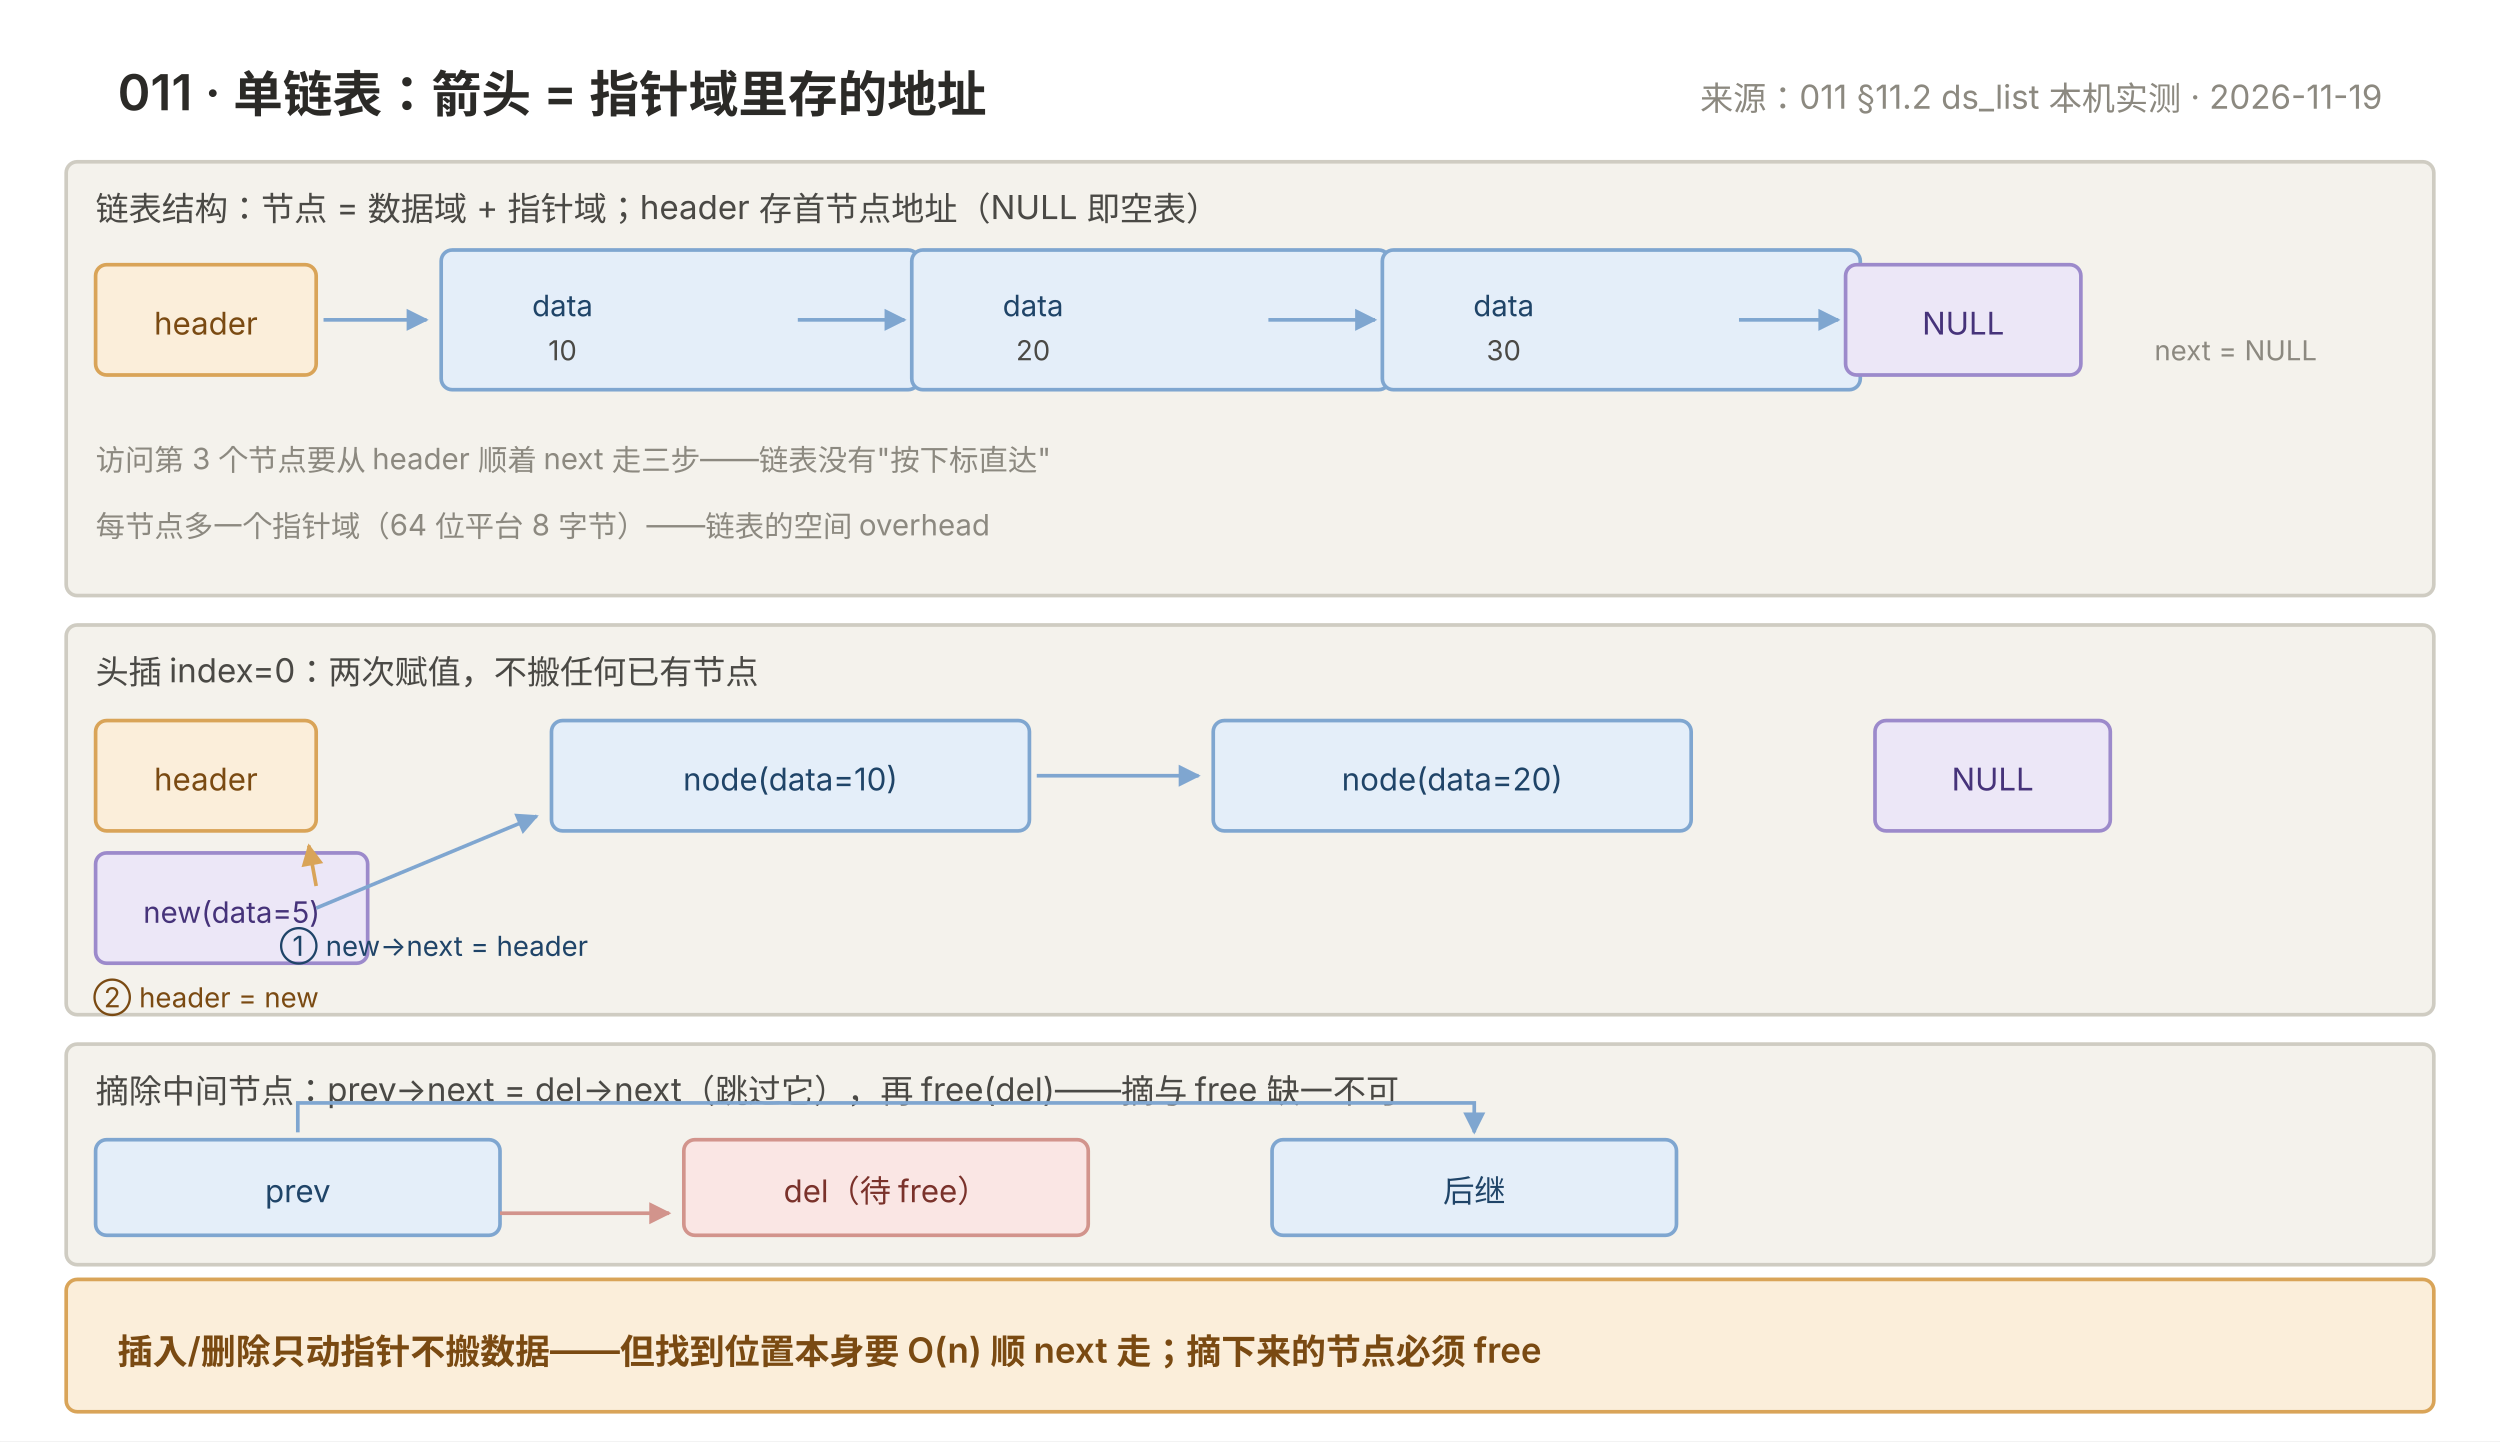
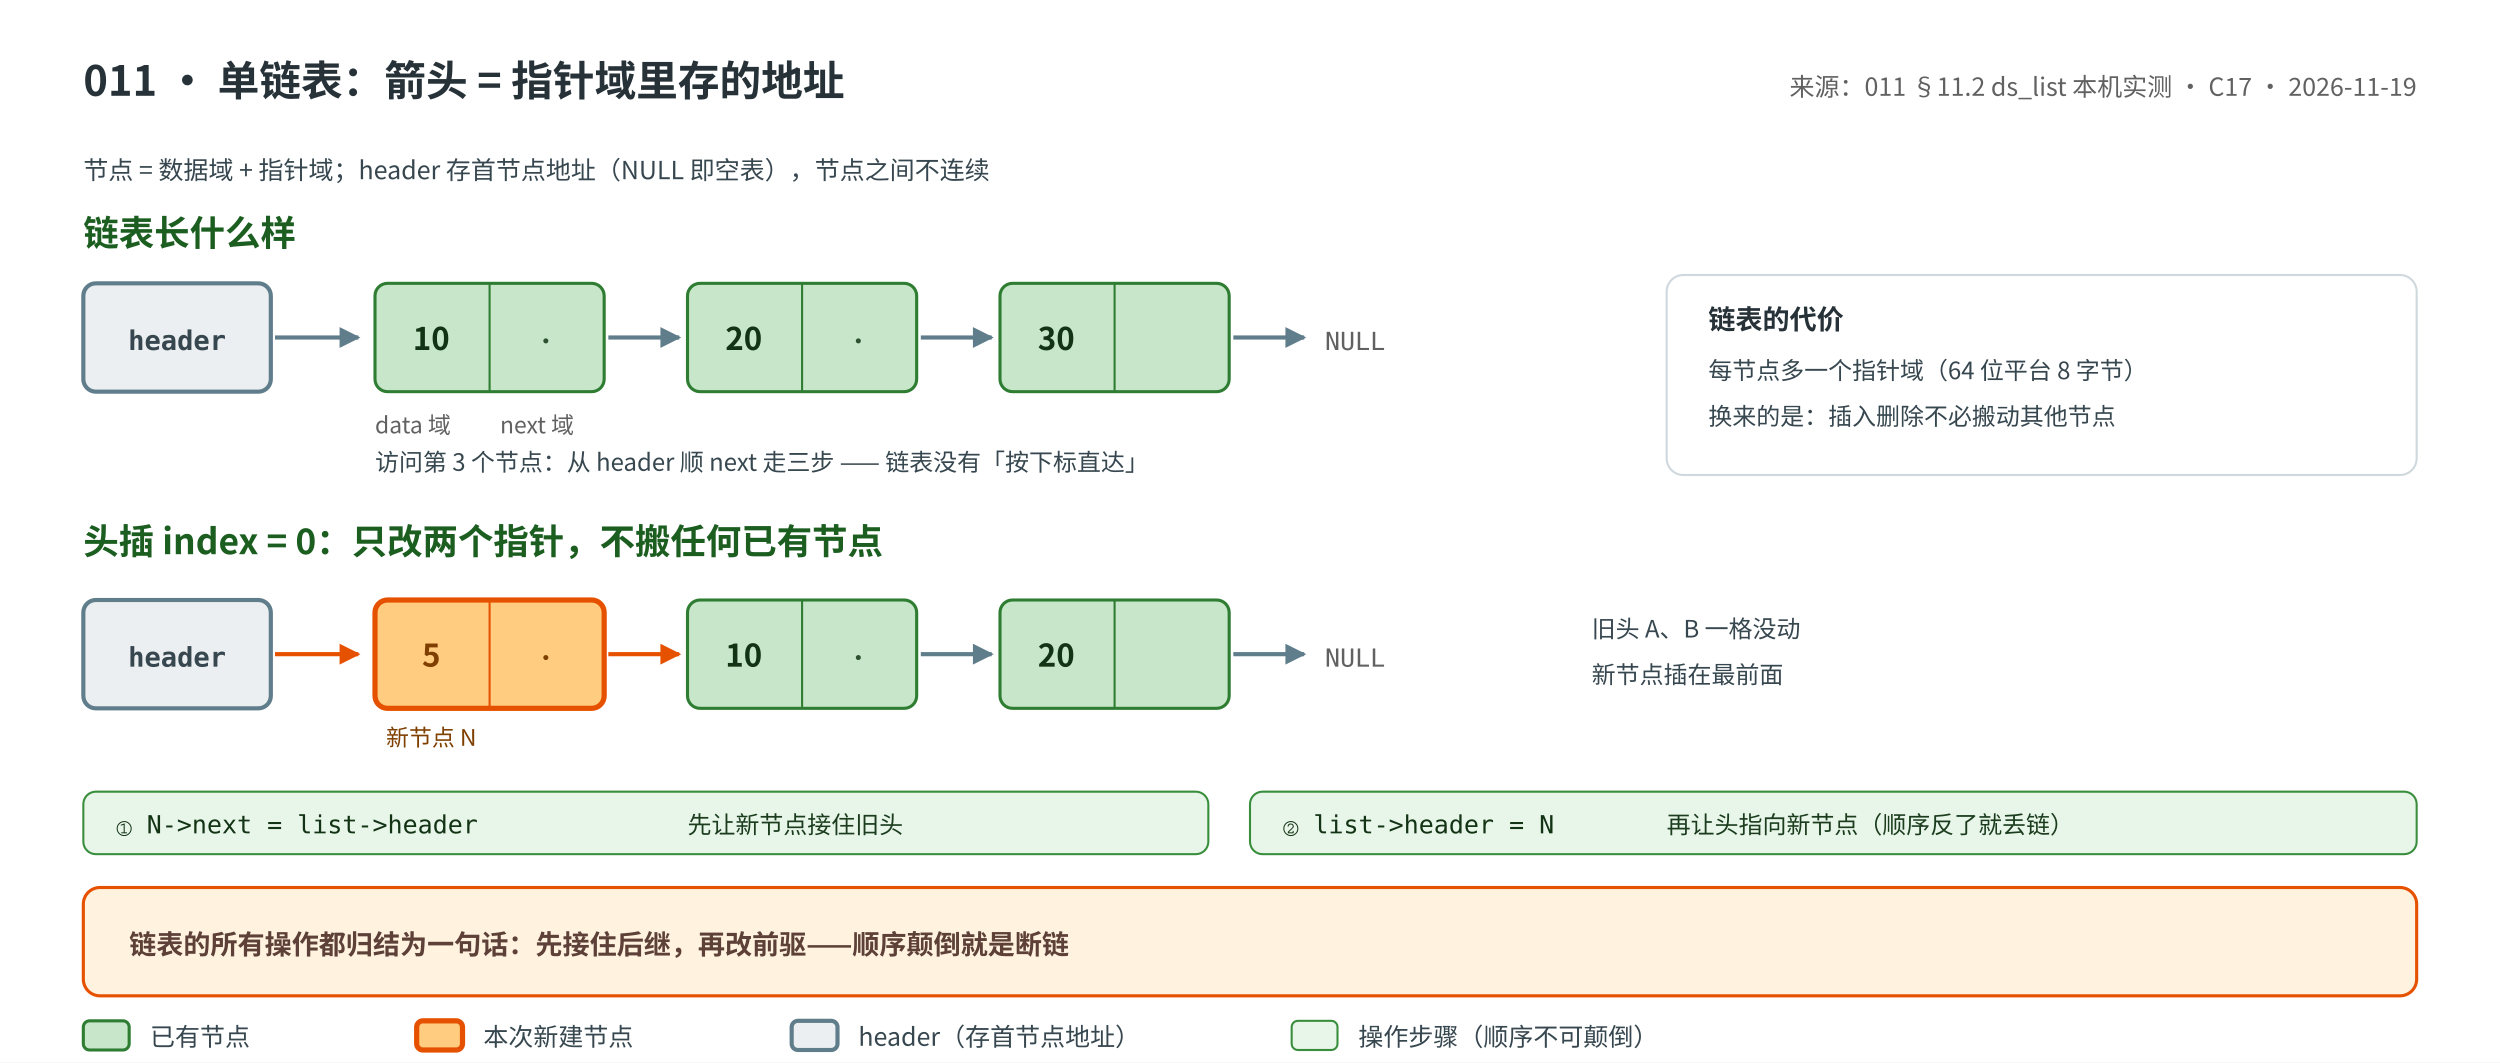
- <svg xmlns="http://www.w3.org/2000/svg" width="1200" height="691.76" viewBox="0 0 680 392" font-family="-apple-system, 'Segoe UI', 'Microsoft YaHei', 'PingFang SC', sans-serif">
-   <rect x="0" y="0" width="680" height="392" fill="#FFFFFF" />
+ <svg xmlns="http://www.w3.org/2000/svg" viewBox="0 0 1200 510" font-family="'Microsoft YaHei','PingFang SC','Noto Sans CJK SC',sans-serif">
+   <rect x="0" y="0" width="1200" height="510" fill="#ffffff" />
  <defs>
-     <marker id="a11Blue" viewBox="0 0 10 10" refX="9" refY="5" markerWidth="6" markerHeight="6" orient="auto-start-reverse">
-       <path d="M0,0 L10,5 L0,10 z" fill="#7FA6D0" />
+     <marker id="arrow" viewBox="0 0 10 10" refX="9" refY="5" markerWidth="10" markerHeight="10" markerUnits="userSpaceOnUse" orient="auto-start-reverse">
+       <path d="M 0 0 L 10 5 L 0 10 z" fill="#607d8b" />
    </marker>
-     <marker id="a11Amber" viewBox="0 0 10 10" refX="9" refY="5" markerWidth="6" markerHeight="6" orient="auto-start-reverse">
-       <path d="M0,0 L10,5 L0,10 z" fill="#D9A458" />
-     </marker>
-     <marker id="a11Red" viewBox="0 0 10 10" refX="9" refY="5" markerWidth="6" markerHeight="6" orient="auto-start-reverse">
-       <path d="M0,0 L10,5 L0,10 z" fill="#D2948C" />
+     <marker id="arrowOrange" viewBox="0 0 10 10" refX="9" refY="5" markerWidth="10" markerHeight="10" markerUnits="userSpaceOnUse" orient="auto-start-reverse">
+       <path d="M 0 0 L 10 5 L 0 10 z" fill="#e65100" />
    </marker>
  </defs>
-   <text x="32" y="30" font-size="13.5" font-weight="600" fill="#2B2A27">011 · 单链表：箭头 = 指针域里存的地址</text>
-   <text x="648" y="30" font-size="9" fill="#8C8980" text-anchor="end">来源：011 §11.2 ds_list 本机实测 · 2026-11-19</text>
-   <rect x="18" y="44" width="644" height="118" rx="3" fill="#F4F2EC" stroke="#CFCCC2" />
-   <text x="26" y="60" font-size="9" fill="#4A4945">链表结构：节点 = 数据域 + 指针域；header 存首节点地址（NULL 即空表）</text>
-   <rect x="26" y="72" width="60" height="30" rx="3" fill="#FBEEDA" stroke="#D9A458" />
-   <text x="56" y="91" font-size="8.5" fill="#7A4A12" text-anchor="middle">header</text>
-   <rect x="120" y="68" width="130" height="38" rx="3" fill="#E4EEF9" stroke="#7FA6D0" />
-   <rect x="122" y="70" width="62" height="34" fill="none" />
-   <text x="153" y="86" font-size="8" fill="#1F4468" text-anchor="middle">data</text>
-   <text x="153" y="98" font-size="7.5" fill="#4A4945" text-anchor="middle">10</text>
-   <rect x="186" y="68" width="62" height="38" fill="none" />
-   <line x1="217" y1="87" x2="246" y2="87" stroke="#7FA6D0" marker-end="url(#a11Blue)" />
-   <rect x="248" y="68" width="130" height="38" rx="3" fill="#E4EEF9" stroke="#7FA6D0" />
-   <text x="281" y="86" font-size="8" fill="#1F4468" text-anchor="middle">data</text>
-   <text x="281" y="98" font-size="7.5" fill="#4A4945" text-anchor="middle">20</text>
-   <line x1="345" y1="87" x2="374" y2="87" stroke="#7FA6D0" marker-end="url(#a11Blue)" />
-   <rect x="376" y="68" width="130" height="38" rx="3" fill="#E4EEF9" stroke="#7FA6D0" />
-   <text x="409" y="86" font-size="8" fill="#1F4468" text-anchor="middle">data</text>
-   <text x="409" y="98" font-size="7.5" fill="#4A4945" text-anchor="middle">30</text>
-   <line x1="473" y1="87" x2="500" y2="87" stroke="#7FA6D0" marker-end="url(#a11Blue)" />
-   <rect x="502" y="72" width="64" height="30" rx="3" fill="#ECE7F7" stroke="#9C8ACB" />
-   <text x="534" y="91" font-size="8.5" fill="#46337A" text-anchor="middle">NULL</text>
-   <line x1="88" y1="87" x2="116" y2="87" stroke="#7FA6D0" marker-end="url(#a11Blue)" />
-   <text x="586" y="98" font-size="7.5" fill="#8C8980">next = NULL</text>
-   <text x="26" y="128" font-size="8" fill="#8C8980">访问第 3 个节点要从 header 顺着 next 走三步——链表没有"按下标直达"</text>
-   <text x="26" y="146" font-size="8" fill="#8C8980">每节点多一个指针域（64 位平台 8 字节）——链表的空间 overhead</text>
-   <rect x="18" y="170" width="644" height="106" rx="3" fill="#F4F2EC" stroke="#CFCCC2" />
-   <text x="26" y="186" font-size="9" fill="#4A4945">头插 index=0：两次赋值，不搬任何已有节点</text>
-   <rect x="26" y="196" width="60" height="30" rx="3" fill="#FBEEDA" stroke="#D9A458" />
-   <text x="56" y="215" font-size="8.5" fill="#7A4A12" text-anchor="middle">header</text>
-   <rect x="26" y="232" width="74" height="30" rx="3" fill="#ECE7F7" stroke="#9C8ACB" />
-   <text x="63" y="251" font-size="8" fill="#46337A" text-anchor="middle">new(data=5)</text>
-   <rect x="150" y="196" width="130" height="30" rx="3" fill="#E4EEF9" stroke="#7FA6D0" />
-   <text x="215" y="215" font-size="8.5" fill="#1F4468" text-anchor="middle">node(data=10)</text>
-   <rect x="330" y="196" width="130" height="30" rx="3" fill="#E4EEF9" stroke="#7FA6D0" />
-   <text x="395" y="215" font-size="8.5" fill="#1F4468" text-anchor="middle">node(data=20)</text>
-   <rect x="510" y="196" width="64" height="30" rx="3" fill="#ECE7F7" stroke="#9C8ACB" />
-   <text x="542" y="215" font-size="8.5" fill="#46337A" text-anchor="middle">NULL</text>
-   <line x1="86" y1="247" x2="146" y2="222" stroke="#7FA6D0" marker-end="url(#a11Blue)" />
-   <text x="118" y="260" font-size="7.5" fill="#1F4468" text-anchor="middle">① new-&gt;next = header</text>
-   <line x1="86" y1="241" x2="84" y2="230" stroke="#D9A458" marker-end="url(#a11Amber)" />
-   <text x="56" y="274" font-size="7.5" fill="#7A4A12" text-anchor="middle">② header = new</text>
-   <line x1="282" y1="211" x2="326" y2="211" stroke="#7FA6D0" marker-end="url(#a11Blue)" />
-   <rect x="18" y="284" width="644" height="60" rx="3" fill="#F4F2EC" stroke="#CFCCC2" />
-   <text x="26" y="300" font-size="9" fill="#4A4945">摘除中间节点：prev-&gt;next = del-&gt;next（跳过它），再 free(del)——摘与 free 缺一不可</text>
-   <rect x="26" y="310" width="110" height="26" rx="3" fill="#E4EEF9" stroke="#7FA6D0" />
-   <text x="81" y="327" font-size="8.5" fill="#1F4468" text-anchor="middle">prev</text>
-   <rect x="186" y="310" width="110" height="26" rx="3" fill="#FAE6E4" stroke="#D2948C" />
-   <text x="241" y="327" font-size="8.5" fill="#7A322B" text-anchor="middle">del（待 free）</text>
-   <rect x="346" y="310" width="110" height="26" rx="3" fill="#E4EEF9" stroke="#7FA6D0" />
-   <text x="401" y="327" font-size="8.5" fill="#1F4468" text-anchor="middle">后继</text>
-   <line x1="136" y1="330" x2="182" y2="330" stroke="#D2948C" marker-end="url(#a11Red)" />
-   <polyline points="81,308 81,300 401,300 401,308" fill="none" stroke="#7FA6D0" marker-end="url(#a11Blue)" />
-   <rect x="18" y="348" width="644" height="36" rx="3" fill="#FBEEDA" stroke="#D9A458" />
-   <text x="32" y="371" font-size="9.5" font-weight="600" fill="#7A4A12">插入/删除只动指针不搬数据——但找到位置本身要 O(n) 顺 next 走；摘下来的节点必须 free</text>
+   <text x="40" y="46" font-size="20" font-weight="bold" fill="#263238">011 · 单链表：箭头 = 指针域里存的地址</text>
+   <text x="1160" y="46" font-size="12" fill="#616161" text-anchor="end">来源：011 §11.2 ds_list 本机实测 · C17 · 2026-11-19</text>
+   <text x="40" y="86" font-size="12" fill="#37474f">节点 = 数据域 + 指针域；header 存首节点地址（NULL 即空表），节点之间不连续</text>
+   <text x="40" y="118" font-size="17" font-weight="bold" fill="#1b5e20">链表长什么样</text>
+   <rect x="40" y="136" width="90" height="52" rx="6" fill="#eceff1" stroke="#607d8b" stroke-width="2" />
+   <text x="85" y="168" font-size="13" font-weight="bold" fill="#37474f" text-anchor="middle" font-family="ui-monospace,Menlo,Consolas,monospace">header</text>
+   <line x1="132" y1="162" x2="172" y2="162" stroke="#607d8b" stroke-width="2" marker-end="url(#arrow)" />
+   <rect x="180" y="136" width="110" height="52" rx="6" fill="#c8e6c9" stroke="#2e7d32" stroke-width="1.5" />
+   <line x1="235" y1="136" x2="235" y2="188" stroke="#2e7d32" stroke-width="1" />
+   <text x="207" y="168" font-size="15" font-weight="bold" fill="#123314" text-anchor="middle">10</text>
+   <text x="262" y="168" font-size="11.5" fill="#2e5230" text-anchor="middle">·</text>
+   <line x1="292" y1="162" x2="326" y2="162" stroke="#607d8b" stroke-width="2" marker-end="url(#arrow)" />
+   <rect x="330" y="136" width="110" height="52" rx="6" fill="#c8e6c9" stroke="#2e7d32" stroke-width="1.5" />
+   <line x1="385" y1="136" x2="385" y2="188" stroke="#2e7d32" stroke-width="1" />
+   <text x="357" y="168" font-size="15" font-weight="bold" fill="#123314" text-anchor="middle">20</text>
+   <text x="412" y="168" font-size="11.5" fill="#2e5230" text-anchor="middle">·</text>
+   <line x1="442" y1="162" x2="476" y2="162" stroke="#607d8b" stroke-width="2" marker-end="url(#arrow)" />
+   <rect x="480" y="136" width="110" height="52" rx="6" fill="#c8e6c9" stroke="#2e7d32" stroke-width="1.5" />
+   <line x1="535" y1="136" x2="535" y2="188" stroke="#2e7d32" stroke-width="1" />
+   <text x="507" y="168" font-size="15" font-weight="bold" fill="#123314" text-anchor="middle">30</text>
+   <line x1="592" y1="162" x2="626" y2="162" stroke="#607d8b" stroke-width="2" marker-end="url(#arrow)" />
+   <text x="636" y="168" font-size="12" fill="#616161" font-family="ui-monospace,Menlo,Consolas,monospace">NULL</text>
+   <text x="180" y="208" font-size="11" fill="#616161">data 域</text>
+   <text x="240" y="208" font-size="11" fill="#616161">next 域</text>
+   <text x="180" y="226" font-size="11.5" fill="#37474f">访问第 3 个节点：从 header 顺 next 走三步 —— 链表没有「按下标直达」</text>
+   <rect x="800" y="132" width="360" height="96" rx="8" fill="#ffffff" stroke="#cfd8dc" stroke-width="1" />
+   <text x="820" y="158" font-size="13" font-weight="bold" fill="#263238">链表的代价</text>
+   <text x="820" y="182" font-size="11.5" fill="#37474f">每节点多一个指针域（64 位平台 8 字节）</text>
+   <text x="820" y="204" font-size="11.5" fill="#37474f">换来的是：插入删除不必搬动其他节点</text>
+   <text x="40" y="266" font-size="17" font-weight="bold" fill="#1b5e20">头插 index = 0：只改两个指针，不搬任何已有节点</text>
+   <rect x="40" y="288" width="90" height="52" rx="6" fill="#eceff1" stroke="#607d8b" stroke-width="2" />
+   <text x="85" y="320" font-size="13" font-weight="bold" fill="#37474f" text-anchor="middle" font-family="ui-monospace,Menlo,Consolas,monospace">header</text>
+   <line x1="132" y1="314" x2="172" y2="314" stroke="#e65100" stroke-width="2" marker-end="url(#arrowOrange)" />
+   <rect x="180" y="288" width="110" height="52" rx="6" fill="#ffcc80" stroke="#e65100" stroke-width="2.5" />
+   <line x1="235" y1="288" x2="235" y2="340" stroke="#e65100" stroke-width="1" />
+   <text x="207" y="320" font-size="15" font-weight="bold" fill="#7f3f00" text-anchor="middle">5</text>
+   <text x="262" y="320" font-size="11.5" fill="#7f3f00" text-anchor="middle">·</text>
+   <text x="207" y="358" font-size="11" fill="#7f3f00" text-anchor="middle">新节点 N</text>
+   <line x1="292" y1="314" x2="326" y2="314" stroke="#e65100" stroke-width="2" marker-end="url(#arrowOrange)" />
+   <rect x="330" y="288" width="110" height="52" rx="6" fill="#c8e6c9" stroke="#2e7d32" stroke-width="1.5" />
+   <line x1="385" y1="288" x2="385" y2="340" stroke="#2e7d32" stroke-width="1" />
+   <text x="357" y="320" font-size="15" font-weight="bold" fill="#123314" text-anchor="middle">10</text>
+   <text x="412" y="320" font-size="11.5" fill="#2e5230" text-anchor="middle">·</text>
+   <line x1="442" y1="314" x2="476" y2="314" stroke="#607d8b" stroke-width="2" marker-end="url(#arrow)" />
+   <rect x="480" y="288" width="110" height="52" rx="6" fill="#c8e6c9" stroke="#2e7d32" stroke-width="1.5" />
+   <line x1="535" y1="288" x2="535" y2="340" stroke="#2e7d32" stroke-width="1" />
+   <text x="507" y="320" font-size="15" font-weight="bold" fill="#123314" text-anchor="middle">20</text>
+   <line x1="592" y1="314" x2="626" y2="314" stroke="#607d8b" stroke-width="2" marker-end="url(#arrow)" />
+   <text x="636" y="320" font-size="12" fill="#616161" font-family="ui-monospace,Menlo,Consolas,monospace">NULL</text>
+   <text x="764" y="306" font-size="11.5" fill="#37474f">旧头 A、B 一格没动</text>
+   <text x="764" y="328" font-size="11.5" fill="#37474f">新节点插在最前面</text>
+   <rect x="40" y="380" width="540" height="30" rx="6" fill="#e8f5e9" stroke="#388e3c" stroke-width="1" />
+   <text x="56" y="400" font-size="12" fill="#123314" font-family="ui-monospace,Menlo,Consolas,monospace">① N-&gt;next = list-&gt;header</text>
+   <text x="330" y="400" font-size="11.5" fill="#1b3d1e">先让新节点接住旧头</text>
+   <rect x="600" y="380" width="560" height="30" rx="6" fill="#e8f5e9" stroke="#388e3c" stroke-width="1" />
+   <text x="616" y="400" font-size="12" fill="#123314" font-family="ui-monospace,Menlo,Consolas,monospace">② list-&gt;header = N</text>
+   <text x="800" y="400" font-size="11.5" fill="#1b3d1e">再让头指向新节点（顺序反了就丢链）</text>
+   <rect x="40" y="426" width="1120" height="52" rx="8" fill="#fff3e0" stroke="#e65100" stroke-width="1.5" />
+   <text x="62" y="458" font-size="13" font-weight="bold" fill="#5d4037">链表的所有操作都归结为一句话：先接住后继，再改前驱——顺序颠倒就是断链</text>
+   <rect x="40" y="490" width="22" height="14" rx="3" fill="#c8e6c9" stroke="#2e7d32" stroke-width="1.5" />
+   <text x="72" y="502" font-size="12" fill="#37474f">已有节点</text>
+   <rect x="200" y="490" width="22" height="14" rx="3" fill="#ffcc80" stroke="#e65100" stroke-width="2.5" />
+   <text x="232" y="502" font-size="12" fill="#37474f">本次新建节点</text>
+   <rect x="380" y="490" width="22" height="14" rx="3" fill="#eceff1" stroke="#607d8b" stroke-width="2" />
+   <text x="412" y="502" font-size="12" fill="#37474f">header（存首节点地址）</text>
+   <rect x="620" y="490" width="22" height="14" rx="3" fill="#e8f5e9" stroke="#388e3c" stroke-width="1" />
+   <text x="652" y="502" font-size="12" fill="#37474f">操作步骤（顺序不可颠倒）</text>
</svg>
